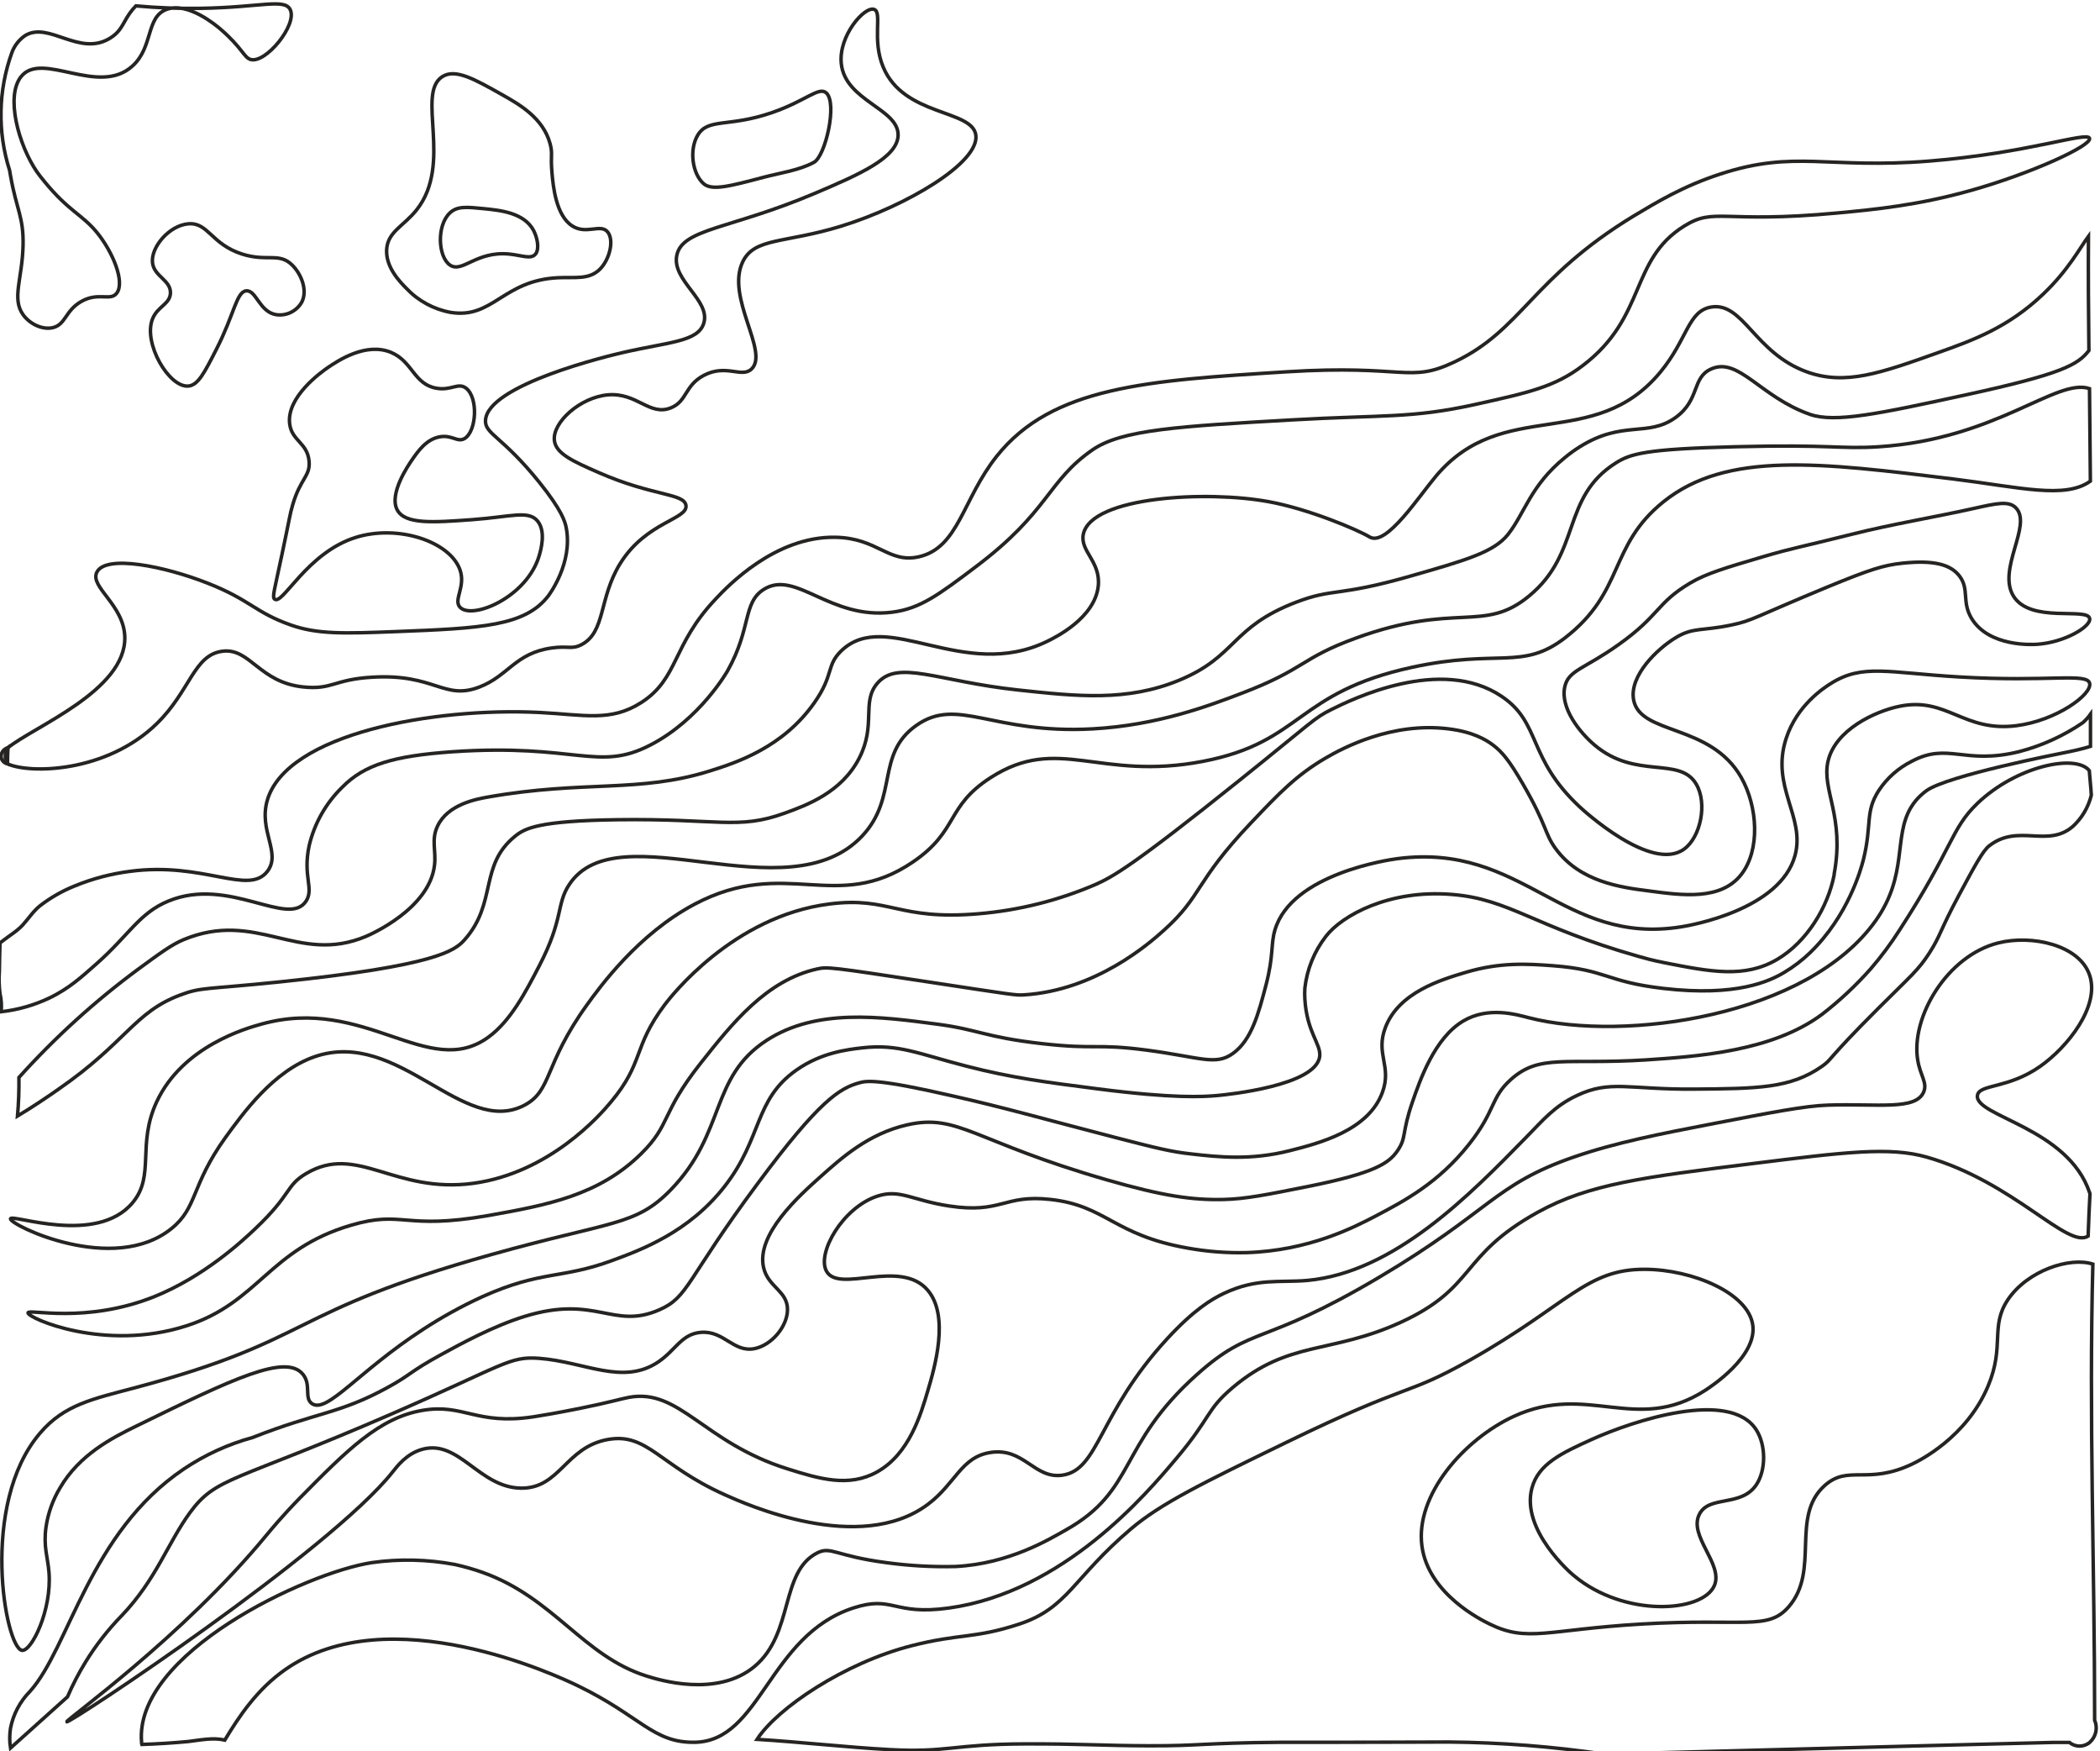
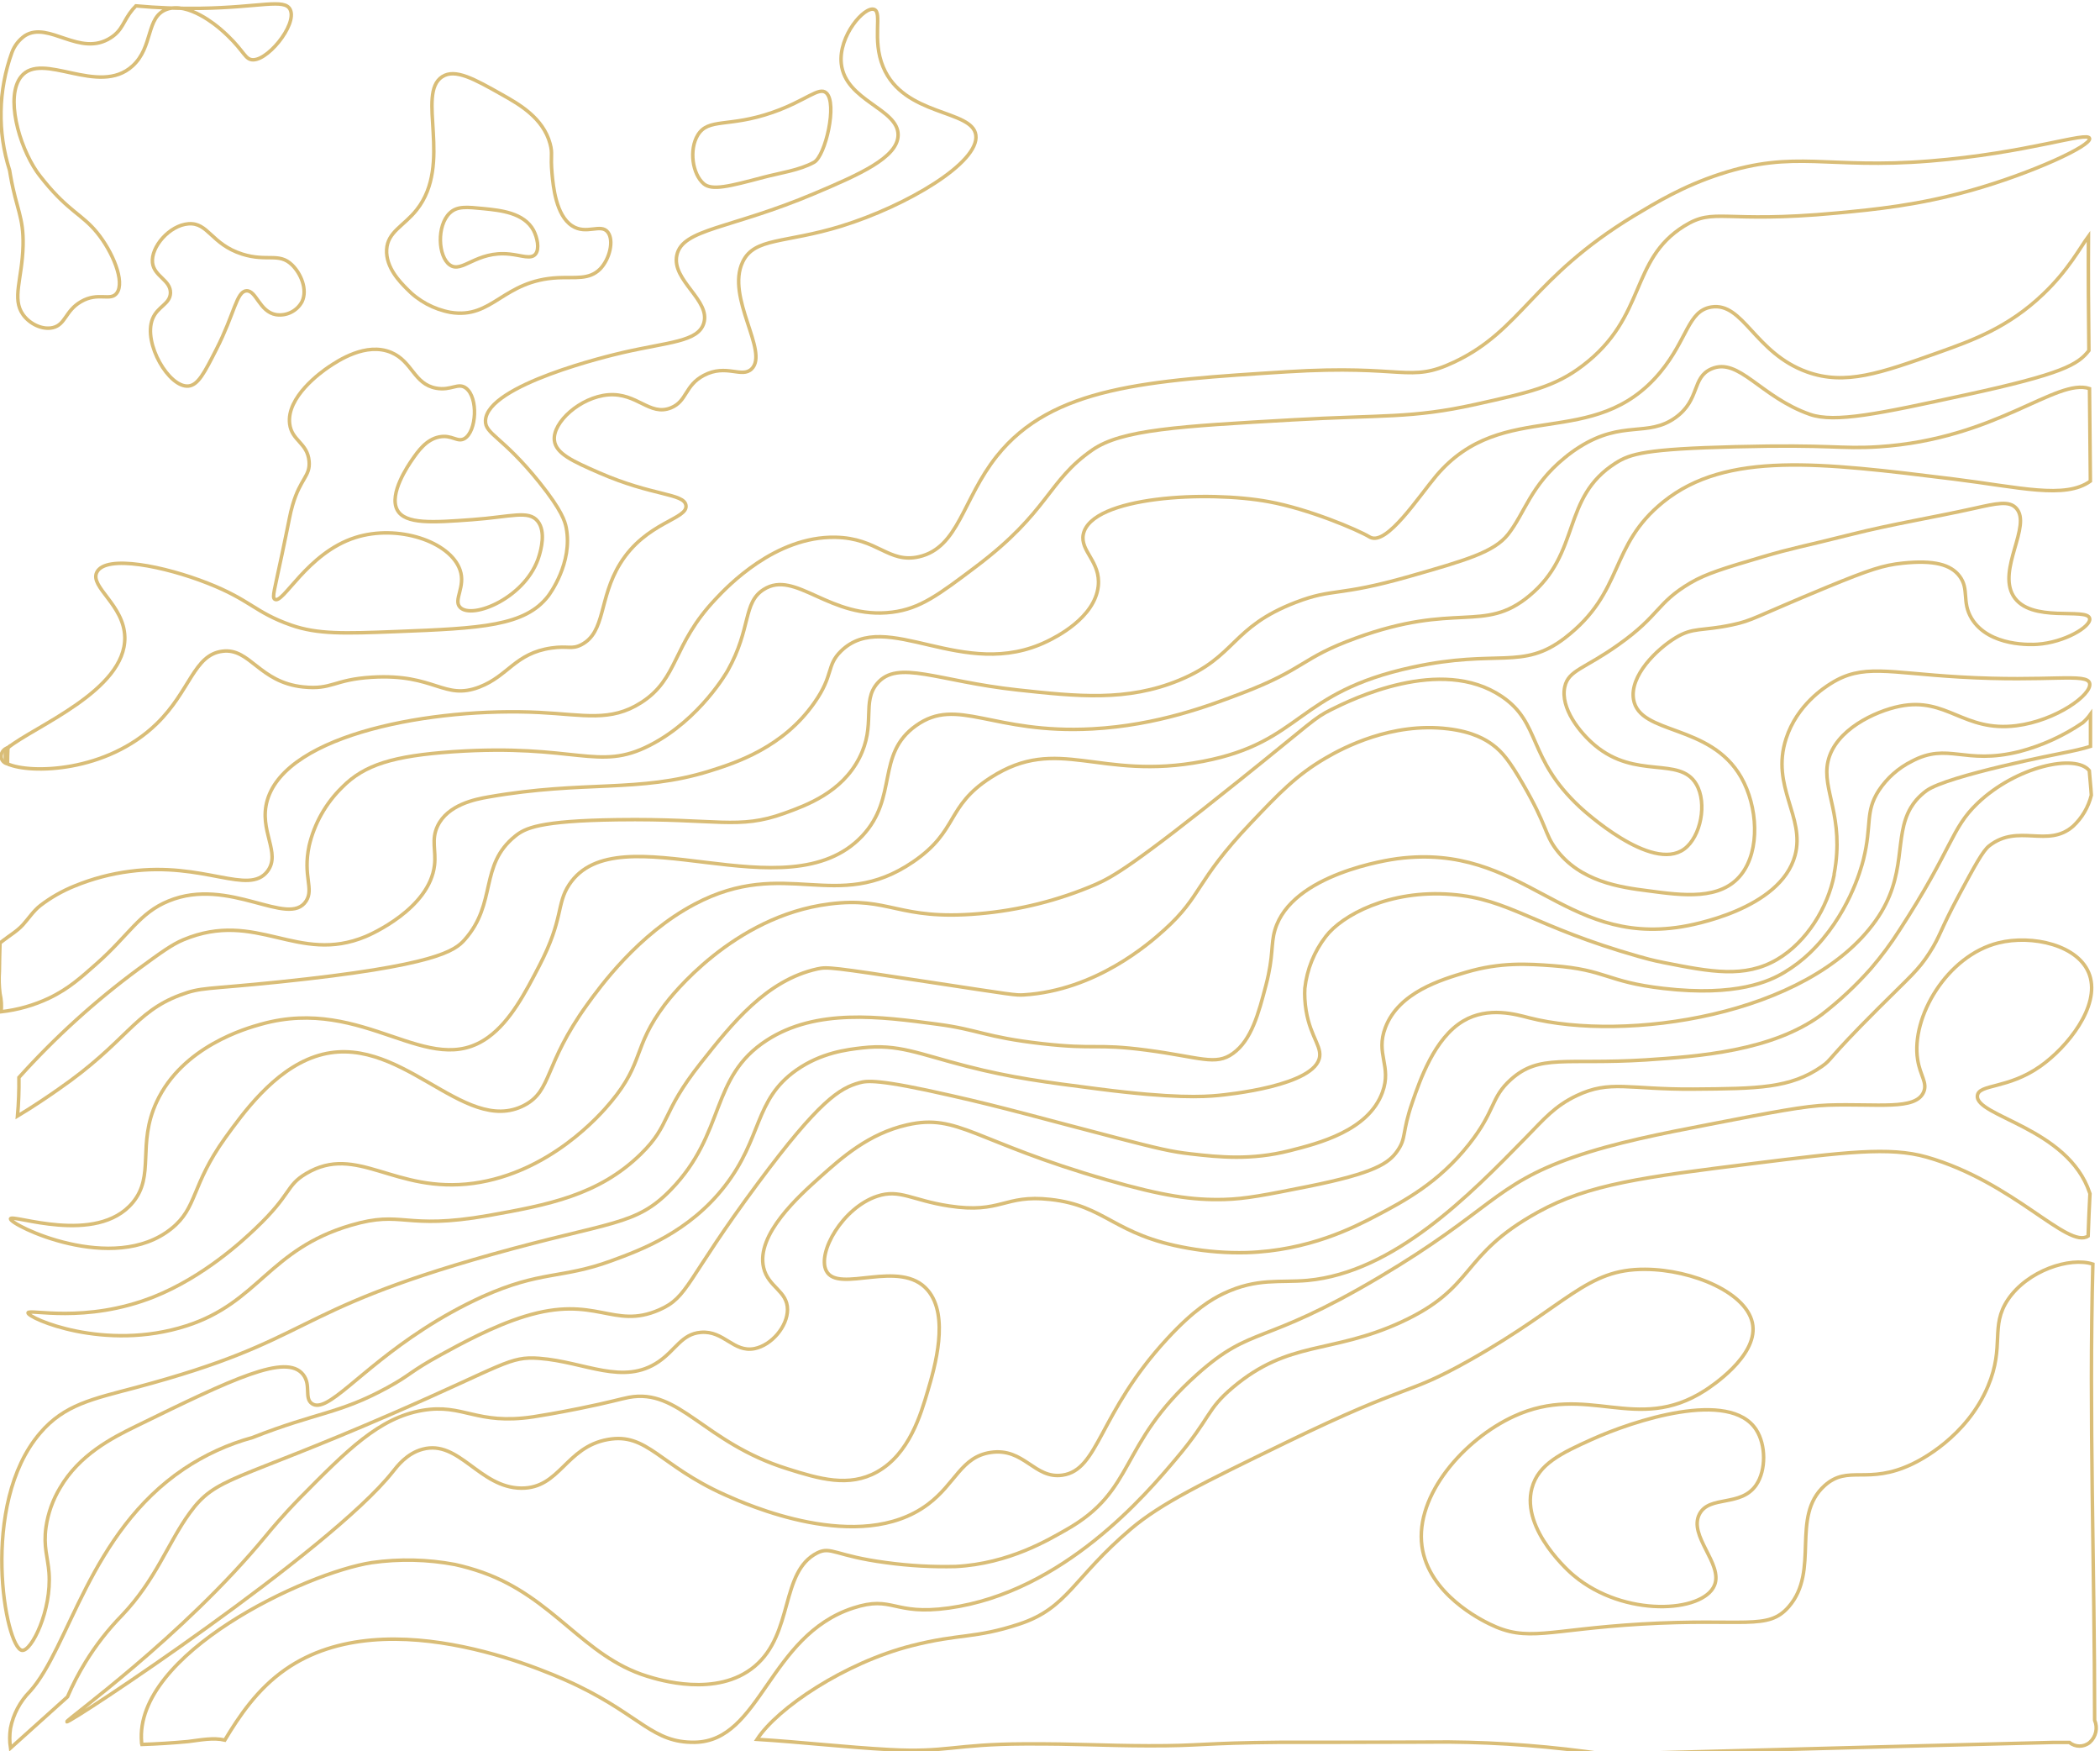
<svg xmlns="http://www.w3.org/2000/svg" id="Layer_1" data-name="Layer 1" viewBox="0 0 600 500">
  <defs>
-     <style>.cls-1{fill:none;stroke:#252423;stroke-miterlimit:10;}</style>
+     <style>.cls-1{fill:none;stroke:rgb(217, 189, 119);stroke-miterlimit:10;}</style>
  </defs>
  <path class="cls-1" d="M586.72,497.71h4.55a4.51,4.51,0,0,0,5.78,0,5.53,5.53,0,0,0,1.42-6.34c0-43.54-1.66-86.79-.51-130.29-6.59-2.13-18.66,1.85-24.26,10.14-5.17,7.67-.83,13.15-5.69,24.72-6.16,14.63-19.58,21.26-21.64,22.24-12.84,6.12-18.29.09-25.06,6.18-9.85,8.87-1.24,24.25-10.25,34.6-6,6.9-12.57,3.2-42.14,4.94-26.95,1.6-32.42,5.32-43.29,0-2.29-1.12-17.5-8.55-19.36-22.24-2-14.67,12.15-30.58,26.2-37.07,21.19-9.79,35,5.2,54.67-7.41,1.72-1.11,14.76-9.65,13.67-18.54-1.14-9.26-17.23-16-30.76-16.07-16.9-.13-22,10.1-50.11,25.95-18.67,10.52-16.46,6-52.4,23.48-23.84,11.59-35.76,17.38-44.42,24.72-16.5,14-18,22.6-31.89,27.18-12.76,4.21-17,2.67-30.75,6.18-19.19,4.9-38.36,17.78-44.18,26.75,12.68.78,25.21,2.24,37.87,2.93,16.35.9,18.29-1.56,38.67-1.63,15.19-.06,22.07.5,35.3.54,15,.05,15.16-.81,37.8-1,4.1,0,3.12,0,16.23,0,21.05,0,26.91-.1,31.72-.08a323.33,323.33,0,0,1,44.64,3.49C531.58,499.12,585,497.71,586.72,497.71Z" />
  <path class="cls-1" d="M597.05,340.73c-6.2-18.66-32.88-21.83-32.07-27.8.45-3.33,8.66-1.83,17.94-8.34,7.75-5.45,17.09-17.07,14.13-26-2.89-8.69-16.52-11.65-26.09-9.26-14.67,3.66-25,21.2-23.06,33.36.71,4.59,2.88,6.58,1.7,9.27-2.3,5.27-13.06,3.24-27.33,3.71-6.57.21-15.77,2-34.17,5.56-13.45,2.6-26.5,5.13-38.44,9.27-22.75,7.87-23.79,15.47-55.53,34.29-33.73,20-36.19,13.57-52.11,27.8-22.82,20.39-17.21,33.08-37.59,44.49-4.44,2.48-16,9.61-31.43,10.38a123.72,123.72,0,0,1-19.82-1.11c-14.5-1.9-15.73-4.75-19.65-2.79-10.73,5.4-6.64,23-17.94,32.44-10.76,9-27.41,3.82-30.75,2.78-18.23-5.67-26.56-22.4-47-29.65a66.5,66.5,0,0,0-7.85-2.24,73.34,73.34,0,0,0-23.76-.54c-18.76,2.87-68,26-65.78,51.32,0,.21,0,.41.07.62q6.6-.22,13.2-.83c3.59-.43,7.17-1.2,10.51-.42,4.08-6.79,9.24-14.51,17.23-20.11,29.67-20.83,78,1.85,83.71,4.63,18,8.74,21.42,16.29,33.32,16.11,18.93-.28,21.06-30.44,45.27-38.35,11.47-3.75,11.31,2.22,27.34,0,32.81-4.54,56.57-32.73,64.92-42.63,10.15-12,8.55-13.91,16.23-20.39,16.06-13.54,27.91-9.46,47.84-18.54,21.89-10,16.66-19,39.3-31.51,14.61-8.07,30.24-10,61.5-13.9,26-3.24,39-4.85,49.55-1.85,24.92,7.09,40.37,26.4,46.17,22.57q.21-6,.52-12.08C597.1,340.9,597.07,340.79,597.05,340.73Z" />
  <path class="cls-1" d="M596.94,220.12c-3.9-4.88-20.89-1.27-32,9.39-7.57,7.29-6.92,12.61-22.21,36.15a95.45,95.45,0,0,1-8.18,11,101.41,101.41,0,0,1-14,13.1c-14.18,10.53-35.39,12-50.4,13-22.91,1.42-30.21-1.78-38.44,5.56-5.91,5.27-4.29,8.83-12,18.54-8.76,11.07-18.63,16.26-26.48,20.39-6.42,3.37-19.32,10-37.06,10.55a83.34,83.34,0,0,1-16.76-1.28c-21.32-3.74-23.26-12.12-39.3-13.91-13.42-1.49-13.87,4.18-29,1.86-10.55-1.62-14.05-4.93-20.5-2.78-9.84,3.27-17.18,16.12-14.53,21.31,3.42,6.69,21.16-3.69,29,5.56,6.25,7.34,2,22,0,28.73s-5.28,18.05-14.52,23.17c-8,4.45-16.42,2-25.63-.92-24-7.53-30.78-23.1-45.28-20.39-2.25.42-5.53,1.44-14.16,3.18-6.1,1.23-11.27,2.1-13.17,2.38-16.27,2.43-19.87-3.86-31.61-1.85-12.4,2.12-21.58,11.41-35,25-5,5.11-8.42,9.24-9.68,10.77-23.91,29-57.3,52.67-56.95,53.18.51.74,75.22-48.76,93.11-71.37,1.28-1.61,4-5.26,8.54-6.48,10.46-2.81,16.22,11,28.19,11.12,11.1.08,12.66-11.75,24.77-13.9,11.27-2,14.68,7.38,33.32,15.75,6,2.7,38.59,17.35,58.09,2.78,7.94-5.93,9.49-13.56,17.94-14.83,9.59-1.44,12.47,7.64,20.5,6.49,10.47-1.5,10.26-17.61,29.9-38.92,7.73-8.4,12.8-11.37,16.23-13,9.54-4.49,15.87-3,23.92-3.71,24.73-2.3,46.29-24.34,62.36-40.78,5.16-5.27,8.21-9,14.52-12,9.59-4.57,14.87-1.72,33.32-1.86s27.76-.21,36.73-6.48c3.13-2.2.91-1.4,16.23-16.69,9.24-9.22,11.32-10.78,14.52-15.75s2.88-6.16,8.54-16.69c4.49-8.32,6.73-12.49,8.55-13.9,8.32-6.46,16.66.75,23.92-5.56a18,18,0,0,0,5.24-8.88C597.39,224.78,597.11,222.45,596.94,220.12Z" />
  <path class="cls-1" d="M501.77,408.39c-7.57-11.69-35.11-2.59-47,2.78-8.61,3.89-15.25,7-17.08,13.9-3.2,12,11.29,24.47,12,25,14.34,12,36.87,10.62,40.15,2.78,2.57-6.14-7.57-14.15-4.27-20.39,2.86-5.43,11.89-1.92,16.23-8.34C504.61,419.94,504.58,412.74,501.77,408.39Z" />
  <path class="cls-1" d="M595.1,206.42a58.38,58.38,0,0,1-18.16,8.27c-15.82,3.92-20.26-2.8-30.75,2.78a24.36,24.36,0,0,0-9.4,8.34c-4,6.23-1.88,9.62-4.38,19.7-.72,2.88-4.43,16.18-15.27,26.64a41,41,0,0,1-7.37,5.62c-4.09,2.44-13.45,7-34.49,4.57-16.47-1.9-16.2-5.33-31.6-6.49-7.12-.53-15-1.05-24.78,1.86-7.24,2.16-19.21,5.74-23.06,15.75-2.94,7.63,1.9,11-.86,18.54-4,11-18.24,14.59-26.48,16.68-11.07,2.81-20.26,1.84-28.19.93C334.74,329,331,328.1,319,325c-21.34-5.53-32-8.62-47-12-21.28-4.88-24.37-4.29-26.48-3.71-5.61,1.55-11.44,5.07-29,28.73-20.68,27.8-19.71,32.45-28.19,36.14-13.2,5.75-18-4.44-38.44,1.86-9,2.77-18.4,7.93-23.88,10.93-9.15,5-8.46,5.67-15.42,9.46-13.82,7.52-20,6.94-38.44,14.21a66.9,66.9,0,0,0-19.65,9c-27,18.19-32.72,51.1-43.95,63.53A20.57,20.57,0,0,0,3,493.65a18.45,18.45,0,0,0,0,5.67l16.28-14.63a77.94,77.94,0,0,1,5.12-9.88,75.88,75.88,0,0,1,10.44-13.39c9.77-10.26,13.08-20.61,19.36-29.25,7.61-10.44,12.46-8.63,58-28.42,32-13.91,33.31-16.4,41.86-15.75,13.12,1,24,7.9,34.17.92,4.88-3.37,6.54-7.88,12-8.34,6.66-.56,9.29,5.84,15.37,4.64,4.87-1,9.36-6.29,9.4-11.13,0-5.41-5.52-6.37-6.83-12-2.2-9.47,10.12-20.49,16.23-25.95s13.76-12.32,24.77-14.83c14.66-3.34,19,4.76,57.23,15.75,15.86,4.56,24.26,5.79,33.32,5.56,6.17-.15,12.09-1.34,23.92-3.7,19.27-3.86,23.17-6.66,25.63-10.2,2.64-3.8,1.16-4.9,4.27-13.9,2.19-6.34,6.31-18.29,14.52-23.17,7.16-4.26,15.25-1.84,18.79-.93,27.33,7,79.73-.41,99.1-27.8,9.21-13,5-23.82,10-32.23a16.24,16.24,0,0,1,1.53-2.14,18,18,0,0,1,2.94-2.7c6-4.33,38.44-10.66,38.44-10.66,3.57-.7,6.32-1.32,8.42-2V204A14.23,14.23,0,0,1,595.1,206.42Z" />
  <path class="cls-1" d="M597.05,195.22c-.66-3.14-11.56-.34-37.2-1.85-20.57-1.21-27.67-3.84-36.73,1.85-1.79,1.13-9.68,6.09-12.81,15.76-4.47,13.78,5.55,22.34,2.56,33.36-4.21,15.54-29.94,20-32.46,20.39-34.08,5.49-45.13-24.14-81.15-19.46-2.1.27-30.25,4.25-35,20.39-1.23,4.18-.31,7.15-2.56,15.76-2.1,8-4.1,15.64-9.4,19.46-5,3.64-9.34,1.09-24.77-.93-14.64-1.92-14.21-.07-29.9-1.85-16.28-1.85-18-4-29.9-5.56-16.21-2.16-34.49-4.59-48.69,4.63-16.31,10.59-11.59,26.37-27.34,42.63-10.09,10.43-16.79,8.87-51.25,18.54-59.31,16.65-50.19,24.28-101.66,38-12.29,3.27-20.4,4.86-27.33,13C-6,429.69,1.54,470.81,6.3,471.41,9,471.74,14.82,460,14,449.17c-.33-4.33-1.65-7.35-.85-13a30.09,30.09,0,0,1,4-11.17c5.52-9.49,14.87-14.27,21.6-17.56,28-13.71,43-20.89,47.84-14.83,2.39,3,.25,6.79,2.56,8.34,4.31,2.89,13.19-9.19,31.71-21.21a128.71,128.71,0,0,1,17-9.37c16.72-7.51,22.45-5,36.73-10.2,8.52-3.12,22.19-8.13,32.46-21.31,10.82-13.89,8.38-24.69,20.49-33.2,7.12-5,14.5-5.85,18.81-6.35,10.33-1.18,15.88,1.66,29.89,5.26,12.87,3.3,22.18,4.5,37.59,6.48,21.55,2.77,29.91,2.25,34.17,1.86,2.52-.24,28-2.76,29.05-11.13.46-3.56-3.68-6.84-4.24-16.47a26,26,0,0,1,0-3,29.53,29.53,0,0,1,6-14.83c4.6-6,18.1-13.42,35.88-12,16.62,1.29,23.34,9.16,53.57,17.74,1.6.46,3.94,1.11,7.08,1.73,13.38,2.64,23.15,4.56,32.47-.93,8.44-5,14.42-14.83,16.23-24.1,0-.11,0-.18,0-.27,3.08-16.42-3.62-24-1.76-32.16,2.05-9.06,13.52-14.35,20.5-15.76,13.51-2.73,18.22,7.45,33.32,5.56C587.51,205.84,597.71,198.4,597.05,195.22Z" />
  <path class="cls-1" d="M597.05,176.69c-.58-3.33-17,1.51-21.82-6.49-4.58-7.6,5.32-20.07.86-25-2-2.27-5.68-1.41-12,0-11.65,2.6-23.44,4.49-35,7.41-14.9,3.75-16.46,3.78-25.63,6.49-10.6,3.13-16,4.75-20.5,7.41-9.7,5.73-8.65,9.21-20.5,17.61-9.81,7-14.32,7.26-15.38,12.05-1.34,6.09,4.3,13.1,8.55,16.68,11.79,9.95,24.27,3.07,29,11.12,3.25,5.49,1.27,15.1-3.42,18.54-9.33,6.86-28.9-11.12-29.89-12.05-15-14-10.94-23.88-22.22-31.51-17.41-11.79-43.1.94-48.69,3.71C375.35,205.17,375.23,206,354,223c-30.53,24.48-36.11,27.47-41,29.65A107.38,107.38,0,0,1,279.66,261c-23.2,2-25.37-5-42.71-2.78-27.55,3.49-45.37,26.58-47,28.73-9.28,12.36-5.81,16.33-15.38,27.8C171.43,318.56,157,335,135.29,338c-22.72,3.07-33.2-11.47-47.83-2.78-5.91,3.51-3.94,5.72-14.53,15.75-3.58,3.41-14.62,13.71-29,19.47C24.27,378.22,8.1,373.77,8,375c-.1,1.47,21.86,11.25,45.28,3.71,20.69-6.66,23.52-21.84,47-28.73,15-4.42,15,1.49,39.29-2.78,16.84-3,31.49-5.74,43.57-17.61,8.64-8.49,5.58-11.41,17.09-25.95,8.9-11.25,18.71-23.65,33.31-26.88,2.81-.62,4-.5,31.61,3.71,24.47,3.72,25,3.85,27.34,3.71,20.62-1.26,35.93-14.74,40.14-18.54,11-9.92,8.65-13.6,24.78-30.58,8.07-8.5,13-13.66,21.35-18.54,4.83-2.83,18.87-10.32,35-8.34,7.07.86,10.75,3.08,12.81,4.63,2.65,2,4.68,4.46,8.54,11.12,7.05,12.17,6.12,14.08,9.4,18.54,6.94,9.41,18.53,11,26.48,12,9.75,1.31,20.63,2.78,26.48-4.64,5.52-7,4.74-19.5,0-27.8-8.84-15.48-29-12-30.75-22.24-1.14-6.78,6.64-14.35,12-17.61,5.07-3.11,7.44-1.83,16.23-3.71,5.86-1.25,5.91-2,27.14-10.79,12.18-5,16-6.24,21.55-6.82,8.91-.92,13.72.38,16.23,3.71,2.85,3.77.57,7.28,3.42,12.05,5,8.28,17.65,7.5,18.8,7.41C589.86,183.51,597.45,179,597.05,176.69Z" />
  <path class="cls-1" d="M597,111c-9.47-3.14-26.59,14.43-60.17,16.61-11.18.72-13.13-.7-41,0-25.69.64-30,2-34.17,4.63-15.67,9.91-9.77,25.66-24.78,38-13,10.74-20.85,1.55-49.54,12.05C371.62,188,373,191.08,354.84,198c-9.29,3.55-24.07,9.18-42.72,10.2-28.76,1.56-38.5-9.41-50.4-.93-11.56,8.24-5,20.46-15.37,31.51-21.39,22.76-69.77-7.22-83.72,13.9-3.73,5.64-1.52,9.65-8.54,23.17-3.92,7.55-8.21,15.79-14.53,20.39-17.14,12.5-35.22-12-64.92-3.7-4.16,1.16-22.48,6.26-29.9,22.24-5.67,12.23-.38,21-6.83,28.73C27.6,355.91,3.26,346.62,3,348.14c-.26,1.7,29.37,16.23,46,2.78,7.46-6,5.54-12.24,15.38-25.95,5-6.88,13.73-19.12,25.63-23.17,23.92-8.12,42.26,23.07,59.8,13.91,8-4.21,5.47-11.44,17.93-28.73,3.55-4.92,14.54-20.17,30.76-28.73,26-13.72,40.43,2.88,62.36-12.05,13.12-8.94,9.29-15.81,22.21-24.1,19.35-12.42,30.9,1.09,60.65-4.63,28.61-5.51,26.35-19.63,59.8-26.88,24.49-5.31,31.36,1,43.56-8.34C464.3,169,459.5,156,475.28,143.32c18.05-14.5,44.79-11.2,82.87-6.49,18.89,2.34,31.87,5.81,39.1.6Q597.15,124.16,597,111Z" />
  <path class="cls-1" d="M596.7,67.49C594.34,70.68,591,77.12,583.77,84c-10,9.58-20.24,13.24-29.89,16.68-16.56,5.9-26.62,9.49-37.59,5.56-15-5.39-18.18-20-27.34-18.54-6.67,1.08-6.76,9.13-14.52,18.54-19,23-44.9,7-64.07,29.66-5.05,6-14,19.82-18.79,17.61l-.25-.13c-3.47-2.09-17.45-8-28.8-10.07-17.47-3.24-50.65-1.58-53,9.27-1,4.9,5,7.78,4.27,14.83-1,9.14-12.29,14.66-14.52,15.75-24.16,11.81-46-9.76-58.94,2.78-4.33,4.21-2,6.76-7.69,14.83-8.94,12.72-22.16,17.05-29.9,19.47-20.26,6.32-35.69,2.59-63.22,7.41-3.63.64-11.6,2.15-14.52,8.34-1.84,3.91-.37,6.93-.85,11.12-1.44,12.54-18.51,19.92-19.65,20.39-19.47,8.14-31.12-7.82-52.11.93-3.28,1.37-6.46,3.69-12.81,8.34a228.12,228.12,0,0,0-34.17,31A109.41,109.41,0,0,1,5,318.79c4.45-2.65,9.35-6,11.81-7.74,19.25-13.31,21.63-22,34.74-26.85,6.06-2.27,7-1.53,28.19-3.71,45.19-4.67,50.27-9,53-12.05,9.37-10.55,4.05-21.28,14.52-29.66,2.76-2.2,6.71-4.32,29.05-4.63,28.84-.4,34.58,2.95,47.84-1.86,6.33-2.29,16.3-5.91,21.35-15.75,4.89-9.53.6-16,5.13-21.32,5.9-6.94,17.17-.63,40.15,1.86,17,1.84,31.21,3.37,46.13-2.78,16.48-6.81,14.71-15.09,33.31-22.25,10.82-4.16,11.82-1.51,32.46-7.41,16.09-4.6,24.14-6.9,28.19-12,4.8-6.09,6.41-13.89,16.11-21.83a38.62,38.62,0,0,1,4.4-3.19c12.31-7.7,19.4-2.65,27.33-8.34,7.1-5.11,4.57-11.42,10.25-13.91,7.85-3.43,14,8.05,28.19,13,7.14,2.47,19.66-.17,44.42-5.56,27.63-6,32.11-8.62,35.26-12.68C596.7,89.22,596.63,78.38,596.7,67.49Z" />
  <path class="cls-1" d="M551.31,46c-29.29,2.35-38.41-3.28-59.8,3.71-10.71,3.5-18.07,8-24.77,12-29.19,17.75-31.86,32.55-51.25,41.71-13,6.15-13.84.65-47.84,2.78-39.83,2.49-67,4.19-82.86,24.1-9.79,12.31-10.86,26.1-22.21,28.73-8.76,2-11.75-5.35-23.92-5.56-17.19-.31-30.79,14-34.17,17.61-12.58,13.26-10.51,22.75-21.36,29.65-8.68,5.53-16.25,3.43-29,2.78-30.29-1.51-72.11,6.06-77.74,25-2.61,8.81,4.07,15.1,0,20.39-5.41,7-18.17-2.83-39.3,0a62.69,62.69,0,0,0-15.78,4.18,41.77,41.77,0,0,0-9.83,5.61c-1.92,1.5-3.29,3.65-4.93,5.46S2.89,267.11,1,268.58l-1,.76c-.09,2.7-.14,5.4-.18,8.11A32.37,32.37,0,0,0,0,283.83,15.46,15.46,0,0,1,.32,289,43.42,43.42,0,0,0,14,285.12c5.85-2.79,9.49-6.24,13.5-9.76,9.36-8.23,12.28-14.59,20.67-18,17.29-7.12,34.28,7.82,39.3,0,2.28-3.57-1-7,.85-15.76a34.24,34.24,0,0,1,9.4-16.68c6.4-6.54,14.76-9,31.6-10.19,35.45-2.41,41.48,5.8,56.38-1.86,14.4-7.39,22.21-21.31,22.21-21.31,6.8-12.11,4.29-19.36,10.26-23.17,9.14-5.85,18.89,8.71,36.73,6.48,8-1,13.32-5,23.92-13,21-15.8,20.39-24.41,33.31-33.37,8.37-5.79,24.64-6.72,57.2-8.57,25.7-1.47,33.95-.37,52.15-4.4,15.17-3.37,22.76-5,30.75-11.12,18.31-13.92,13.32-30.12,29-39.86,8.8-5.44,10.78-.64,43.57-3.7,10.86-1,23.4-2.25,38.44-6.49,17.25-4.87,34.32-12.72,33.78-14.83S579.36,43.76,551.31,46Z" />
  <path class="cls-1" d="M1.57,217.83c0-1.25,0-2.5,0-3.75" />
  <path class="cls-1" d="M1.59,214.08c0,1.25,0,2.5,0,3.75.17.1.35.19.55.29,0-1.54.07-3.08.13-4.61C2,213.7,1.79,213.9,1.59,214.08Z" />
  <path class="cls-1" d="M278.81,38.59c-1-7.4-20.59-5.27-26.48-19.46-3.28-7.88-.16-15.57-2.57-16.44-2.71-1-10.25,7.52-9.39,15.51C241.5,28.85,256.7,31,256.6,38.59c-.09,6.47-11.23,11.31-23.92,16.69-24,10.16-37.67,10-39.3,17.61-1.55,7.23,9.75,12.87,7.69,19.46-1.65,5.28-10,5.33-23.06,8.34-3.7.85-38.93,9.2-39.3,19.46-.14,3.87,4.81,4.46,15.38,17.61,6.47,8.06,7.35,11.23,7.69,13,1.94,10-4.83,19.07-5.13,19.46-6.63,8.61-19,9.25-43.57,10.19-14.77.57-22.32.8-29.9-1.85-10.42-3.65-11.55-7.17-23.91-12-12.09-4.76-29.07-8.28-31.61-3.09-2.07,4.22,7.79,9.28,8,18.54.31,15.24-25.9,25.49-33.38,31.57a2.55,2.55,0,0,0-1.93,2.87,2.34,2.34,0,0,0,1.8,1.74c6.44,2.93,28.3,2.49,42.62-11.47,9.61-9.35,10.6-19.69,18.8-20.7,7.9-1,10.44,8.89,23.06,10.2,8.33.87,8.64-2.12,19.65-2.78,18.07-1.09,20.51,6.75,30.75,2.78,8.24-3.19,10.15-9.61,20.5-11.12,4.83-.7,5.76.49,8.55-.93,7-3.59,4.95-13.23,11.1-23.17,7.41-12,19.5-12.65,18.8-16.68-.61-3.46-9.47-2.58-24.78-9.27-7.54-3.29-12.41-5.49-12.81-9.27-.55-5.17,7.43-12.34,15.37-13,8.3-.66,11.83,6.19,17.94,3.71,4.65-1.89,3.89-6.37,9.4-9.27,6.43-3.39,10.86.91,13.67-1.86,5-4.95-7.46-20.41-2.56-30.58,3.37-7,12-5.21,28.19-10.2C259.11,58.78,279.87,46.46,278.81,38.59Z" />
  <path class="cls-1" d="M82.91,2.73c-1.6-3.25-8.52-.62-25.58-.35a173.31,173.31,0,0,1-18.5-.7c-.32.33-.63.66-.92,1-2.76,3.32-2.78,5.86-6.27,8.1C22.81,16.48,14,5.94,7.16,10.17A10.1,10.1,0,0,0,3.4,15a52.3,52.3,0,0,0-.66,33.65c.13.8.23,1.38.29,1.69C4.73,59.91,6.77,62,6.59,70.11c-.23,9.63-3.28,15.17,0,19.77,1.92,2.69,5.57,4.42,8.54,3.7,3.64-.88,3.5-4.8,8-7.41,4.95-2.9,8.47,0,10.25-2.47,2.38-3.22-1.21-11.84-5.69-17.3-4.23-5.16-8-6-15-14.55-1-1.26-1.54-1.89-2.13-2.75C5.24,41.34,1.56,27.52,6,21.91c6-7.57,22.15,5.83,31.89-3.09,5.94-5.44,3.77-13.93,9.68-16.13C53.76.4,62,7.47,63,8.32c6.11,5.26,6.69,8.06,8.54,8.65C75.82,18.33,85.05,7.08,82.91,2.73Z" />
  <path class="cls-1" d="M236.09,26.55c-2.1-1.92-5.75,2.21-15.37,5.56-12.58,4.38-18.33,1.49-21.36,6.48-2.52,4.16-1.55,11.12,1.71,13.91,2.36,2,7.3.74,17.08-1.86,4.56-1.21,10.32-2,14.43-4.29C235.84,44.55,239.31,29.48,236.09,26.55Z" />
  <path class="cls-1" d="M70.37,83.08c-2.83.25-3.36,6.53-8.54,16.68-3.45,6.76-5.23,10.25-8,10.51-5.52.51-13-12.21-10.26-19.16,1.43-3.62,5-4.18,5.13-7.41.1-3.73-4.68-4.71-5.13-8.65-.5-4.48,4.82-10.69,10.26-11.12,5.68-.45,6.49,5.82,15.37,8.65,7.13,2.26,10.5-.55,14.24,3.09,2.48,2.4,4.51,7,2.85,10.5a7.21,7.21,0,0,1-7.41,3.71C74.1,89.08,73.22,82.83,70.37,83.08Z" />
  <path class="cls-1" d="M173.68,66.34c-2-2.65-6.14.87-10.25-1.85-4.6-3-5.37-11.31-5.7-14.83-.51-5.58.26-5.57-.57-8.64-2-7.37-8.87-11.26-13.75-14-7.88-4.44-13.36-7.53-17.08-5.1-7.49,4.89,3.11,24.88-7.27,38-3.7,4.68-8.32,6.27-8.59,11.38s3.81,9.21,5.69,11.12a23.11,23.11,0,0,0,12.53,6.8c12.15,2,14.93-9.14,30.75-9.89,4.94-.23,8.87.65,12-2.47C174.22,74,175.46,68.69,173.68,66.34ZM153,72.58c-1.3,1.57-3.9.36-7.41,0-9.57-1-13.54,5.61-17.08,3.09-3.37-2.4-3.78-11.23,0-14.83,2.1-2,4.81-1.73,9.68-1.24s11.5,1.16,14.24,6.18C153.5,67.84,154.21,71.06,153,72.58Z" />
  <path class="cls-1" d="M133.16,110.88c-2.26-1.74-4.24.8-8.54,0-6.38-1.17-6.75-7.61-12.82-10.19-7.2-3.06-15.27,2.38-17.94,4.17-2.09,1.41-12.07,8.55-11.1,16.22.61,4.87,5.07,5.36,5.55,10.66.39,4.31-2.49,4.88-4.7,12.51-.86,3-.64,2.73-3,13.9-2.25,10.69-2.9,12.4-2.13,13,2.3,1.72,9.19-13.21,23.06-17.61,12.1-3.85,27.06,1.11,29.9,9.27,1.67,4.82-2,8.56,0,10.65,3.42,3.65,19.16-2.81,22.64-14.83.44-1.53,1.94-6.72-.43-9.73-2.58-3.27-7.62-1.27-18.79-.46s-19.12,1.38-21.36-2.78c-2.47-4.59,3.19-12.8,4.27-14.37,1.65-2.39,4-5.74,7.69-6.48s5.2,1.67,7.26.46C136.17,123.23,136.7,113.62,133.16,110.88Z" />
</svg>
